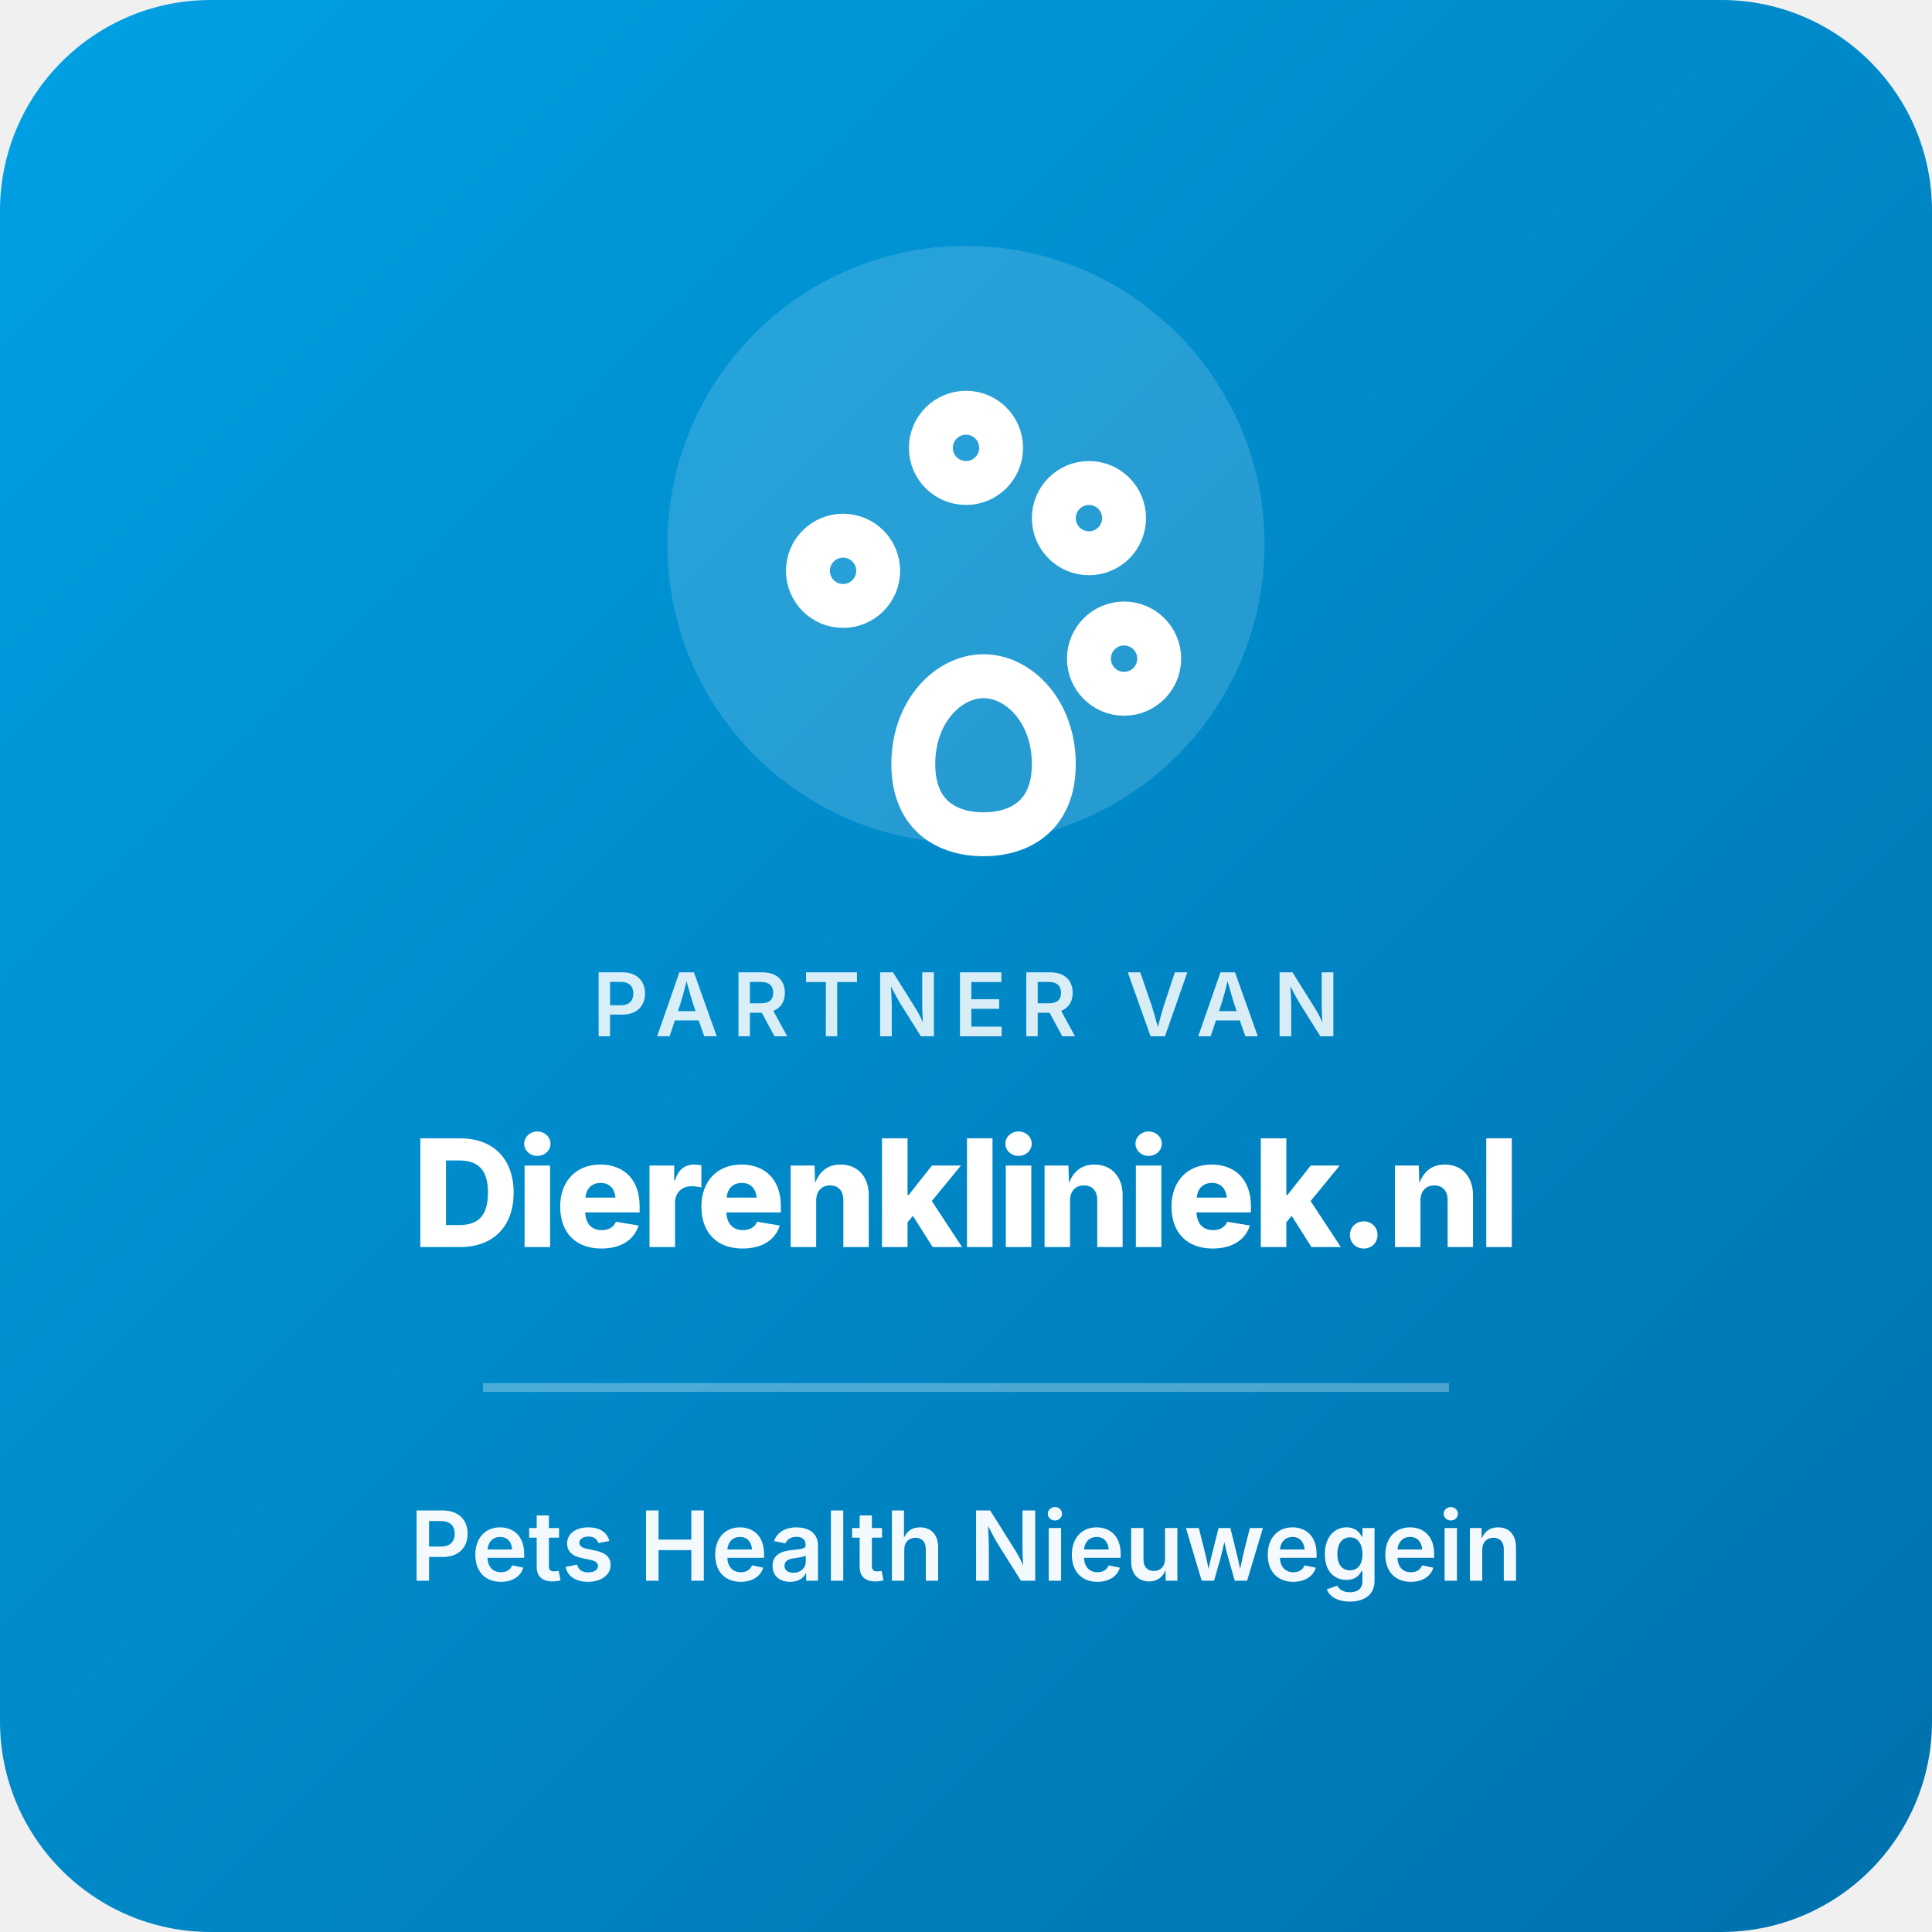
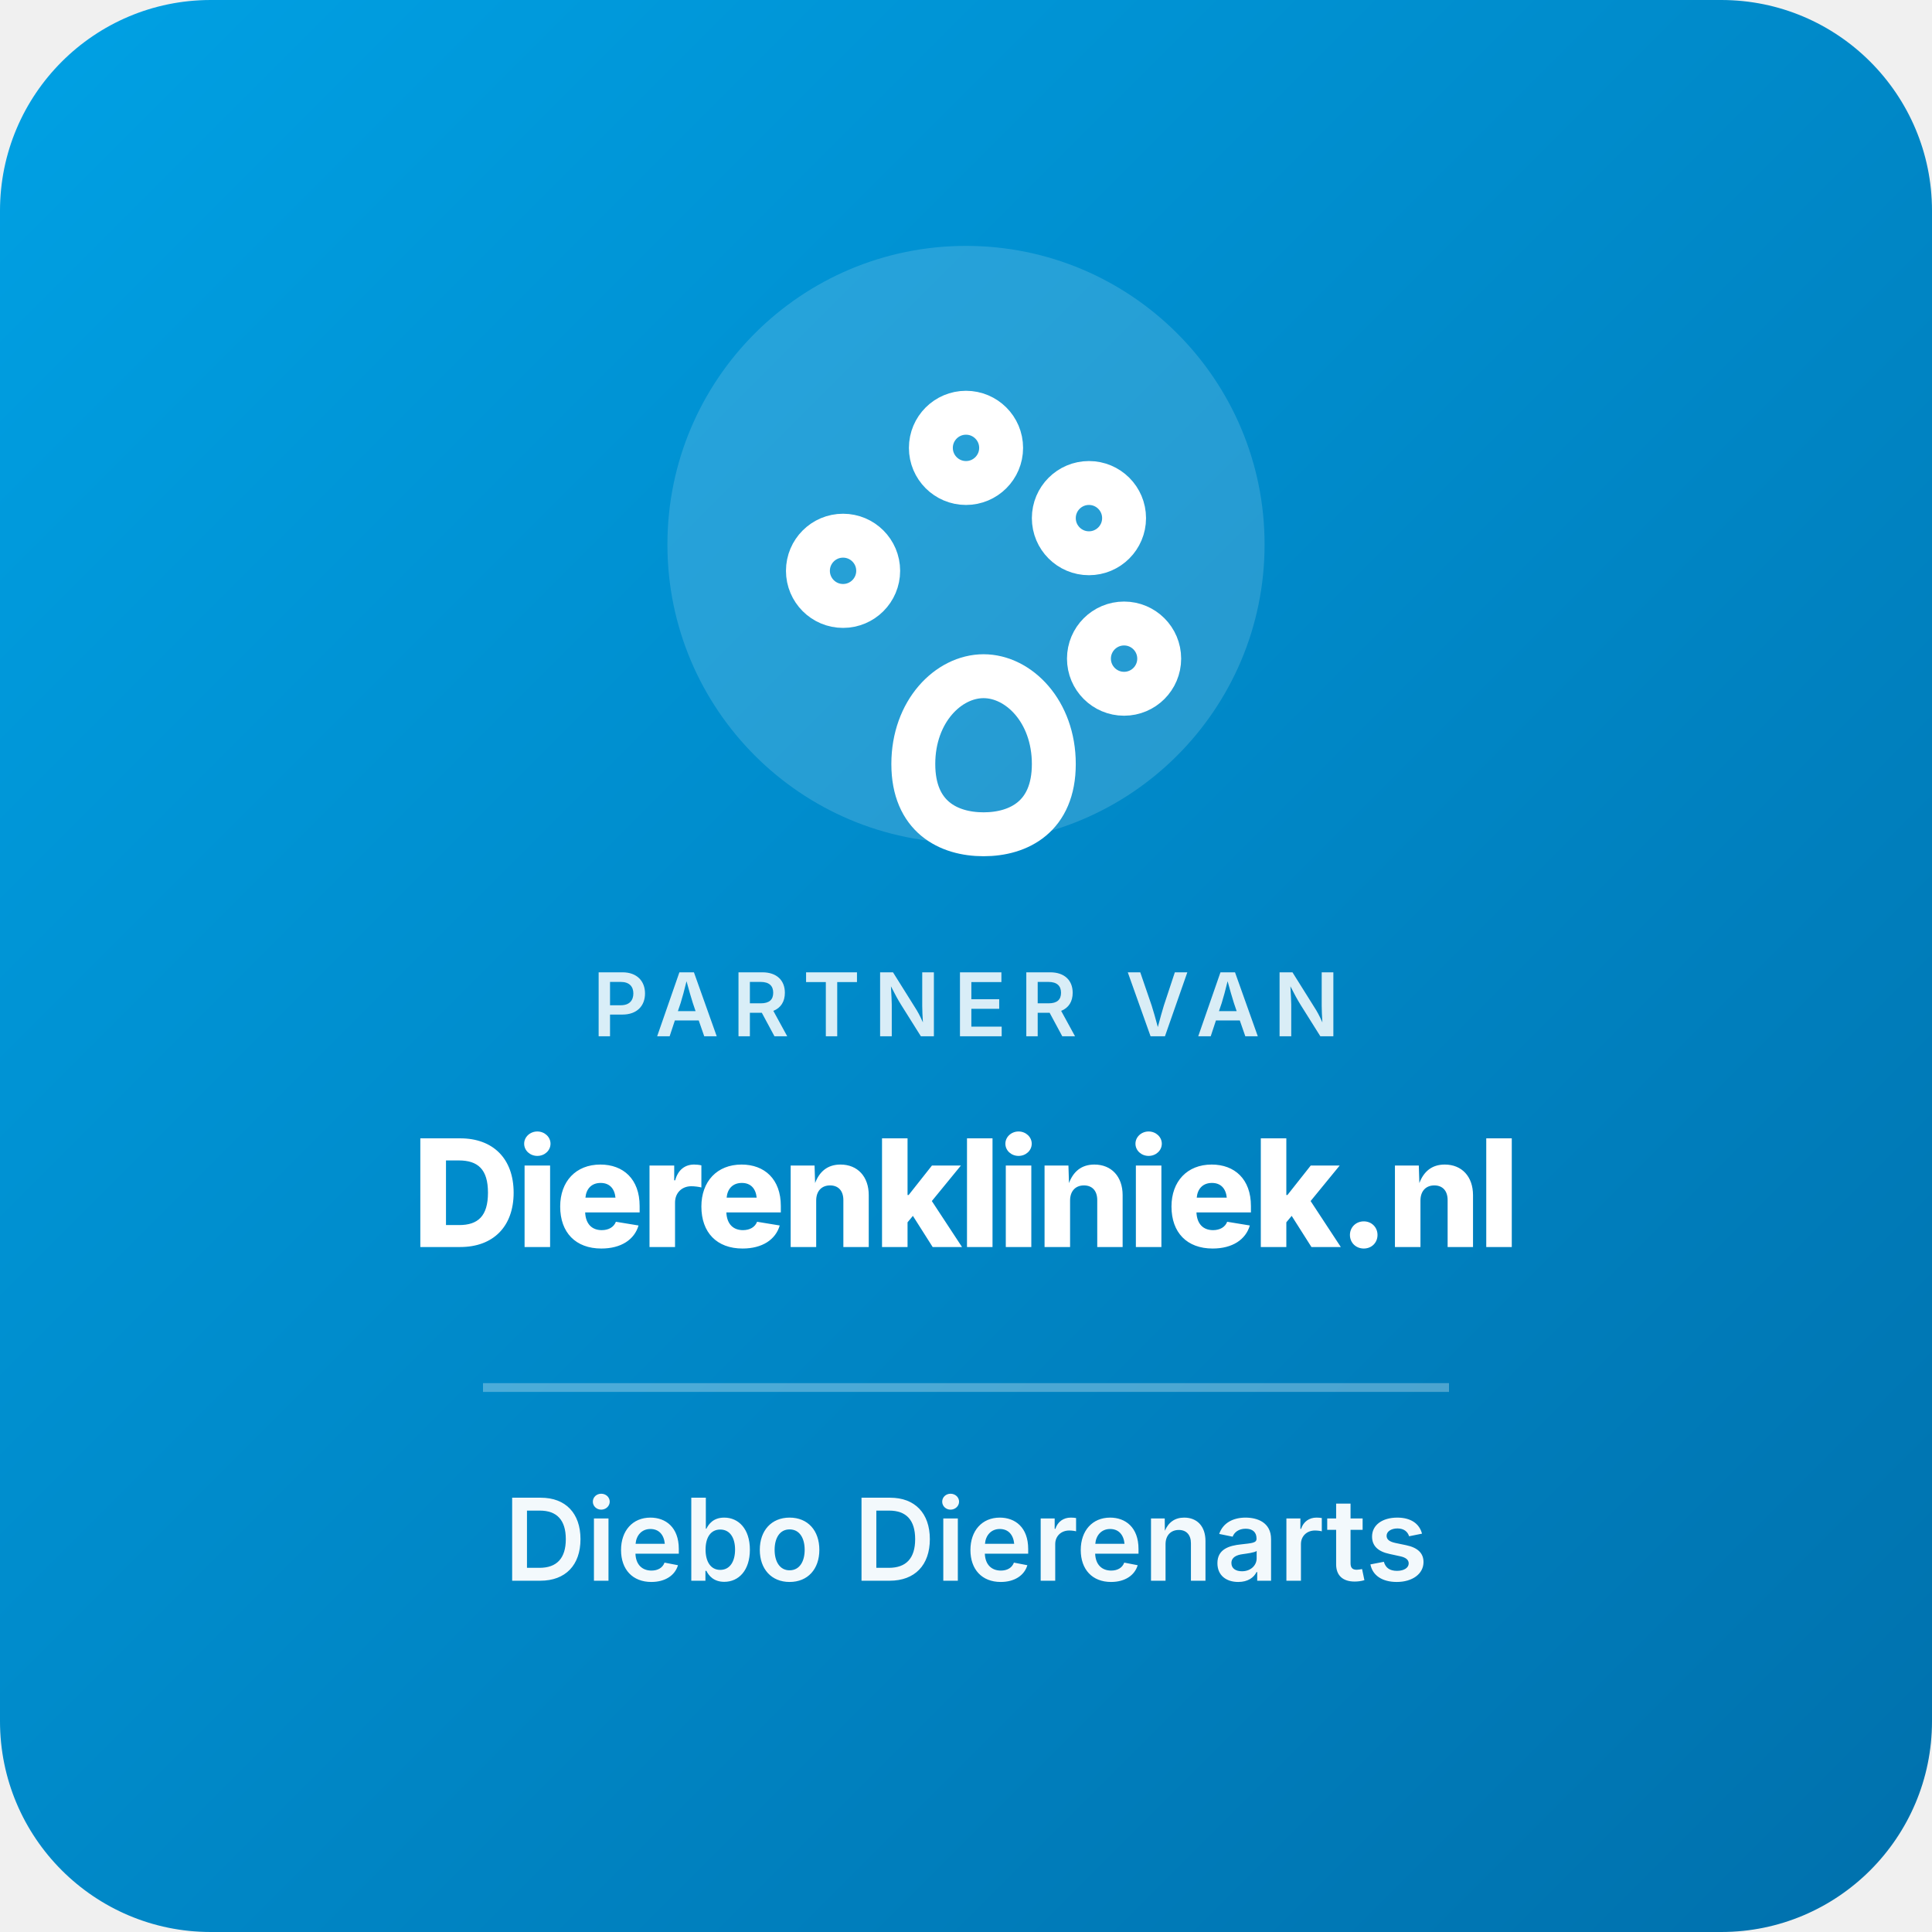
<svg xmlns="http://www.w3.org/2000/svg" width="220" height="220" viewBox="0 0 220 220">
  <defs>
    <linearGradient id="bg" x1="0%" y1="0%" x2="100%" y2="100%">
      <stop offset="0%" stop-color="#00A1E4" />
      <stop offset="100%" stop-color="#0070AC" />
    </linearGradient>
  </defs>
  <rect width="220" height="220" rx="24" fill="url(#bg)" />
  <circle cx="110" cy="62" r="34" fill="white" opacity="0.15" />
  <g transform="translate(88, 43) scale(2.0)" fill="none" stroke="white" stroke-width="2.5" stroke-linecap="round" stroke-linejoin="round">
    <circle cx="11" cy="4" r="2" />
    <circle cx="18" cy="8" r="2" />
    <circle cx="20" cy="16" r="2" />
    <circle cx="4" cy="11" r="2" />
    <path d="M8 22c0-3 2-5 4-5s4 2 4 5-2 4-4 4-4-1-4-4z" />
  </g>
  <text x="110" y="118" text-anchor="middle" fill="white" font-family="-apple-system, BlinkMacSystemFont, Segoe UI, sans-serif" font-size="10" font-weight="600" opacity="0.85" letter-spacing="1.5">PARTNER VAN</text>
  <text x="110" y="142" text-anchor="middle" fill="white" font-family="-apple-system, BlinkMacSystemFont, Segoe UI, sans-serif" font-size="17" font-weight="800" letter-spacing="-0.4">Dierenkliniek.nl</text>
  <line x1="55" y1="158" x2="165" y2="158" stroke="white" stroke-width="1" opacity="0.3" />
-   <text x="110" y="180" text-anchor="middle" fill="white" font-family="-apple-system, BlinkMacSystemFont, Segoe UI, sans-serif" font-size="11" font-weight="600" opacity="0.95">Pets Health Nieuwegein</text>
+   <text x="110" y="180" text-anchor="middle" fill="white" font-family="-apple-system, BlinkMacSystemFont, Segoe UI, sans-serif" font-size="13" font-weight="600" opacity="0.95">Diebo Dierenarts</text>
</svg>
